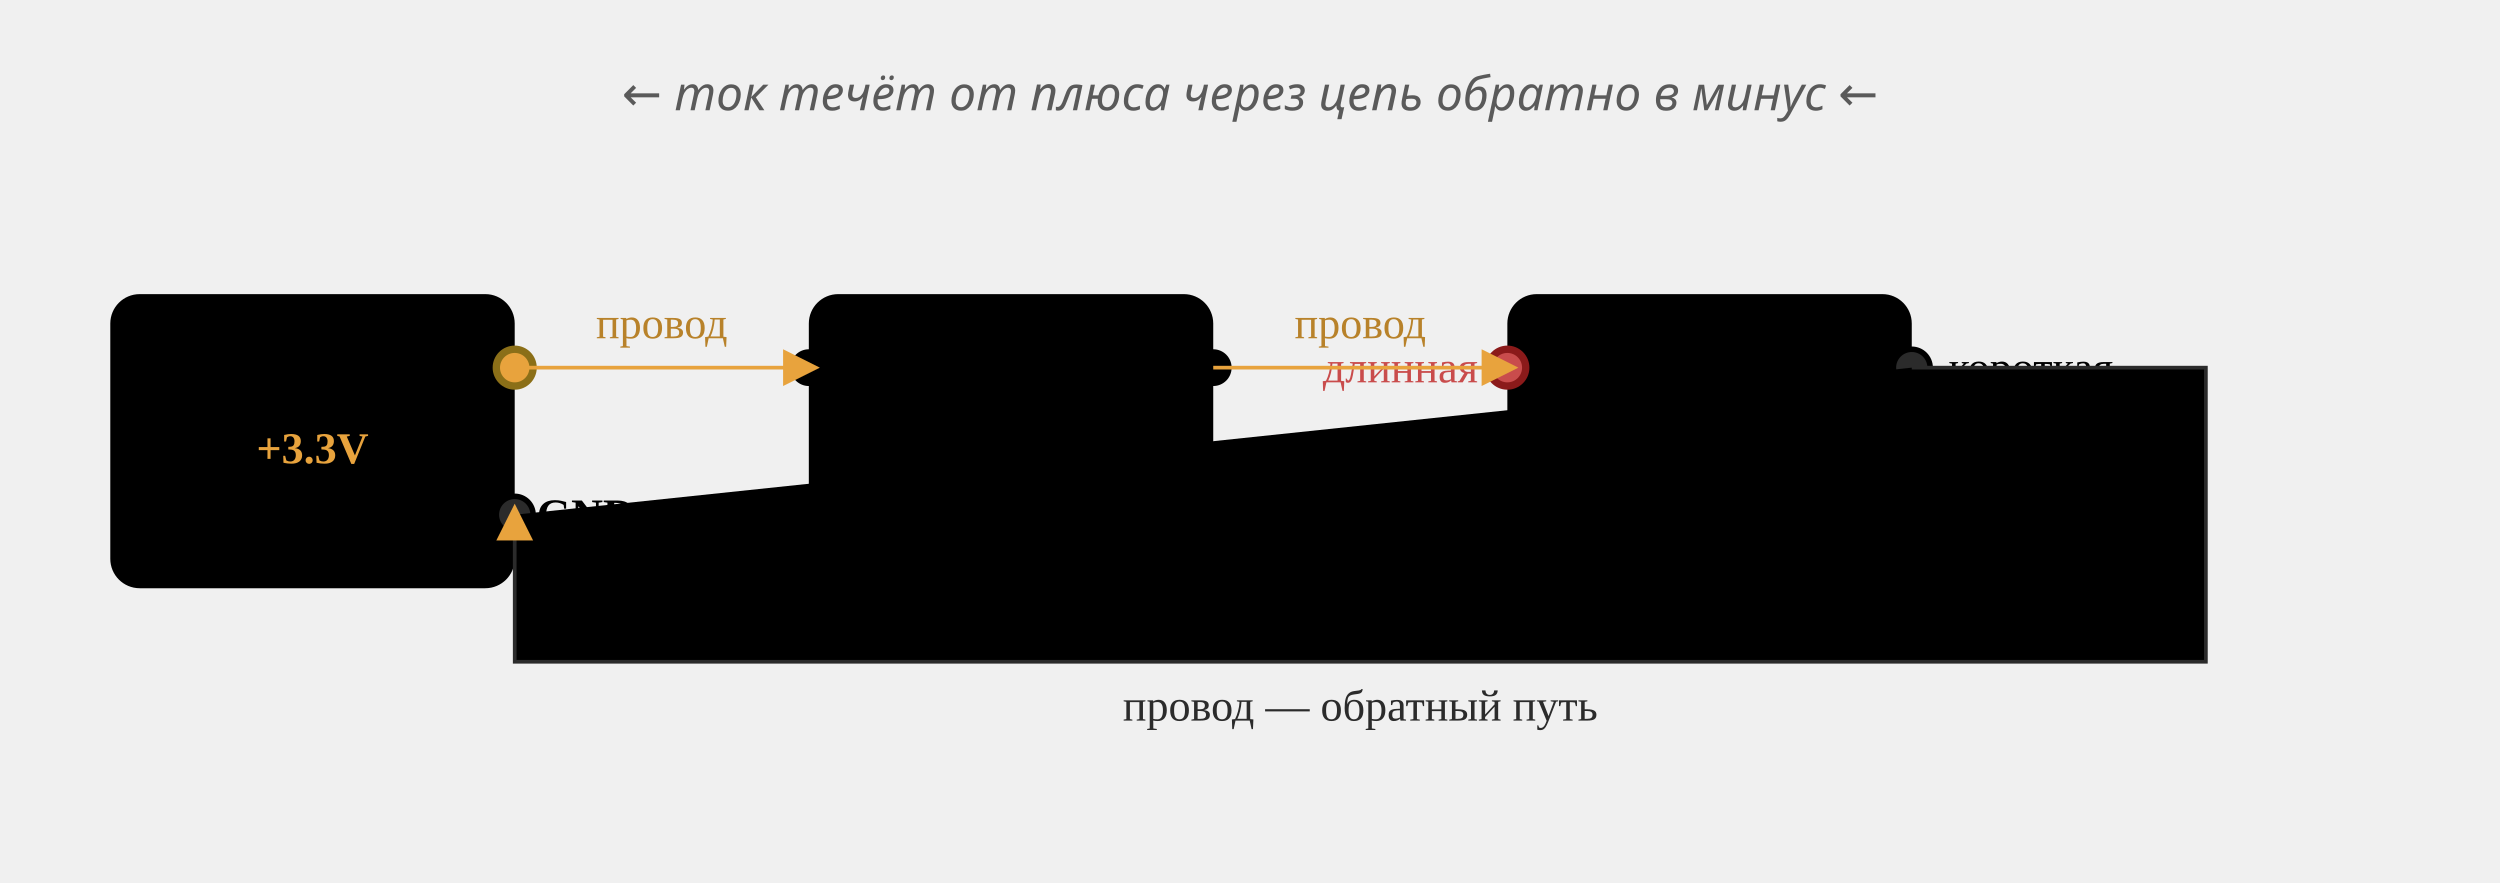
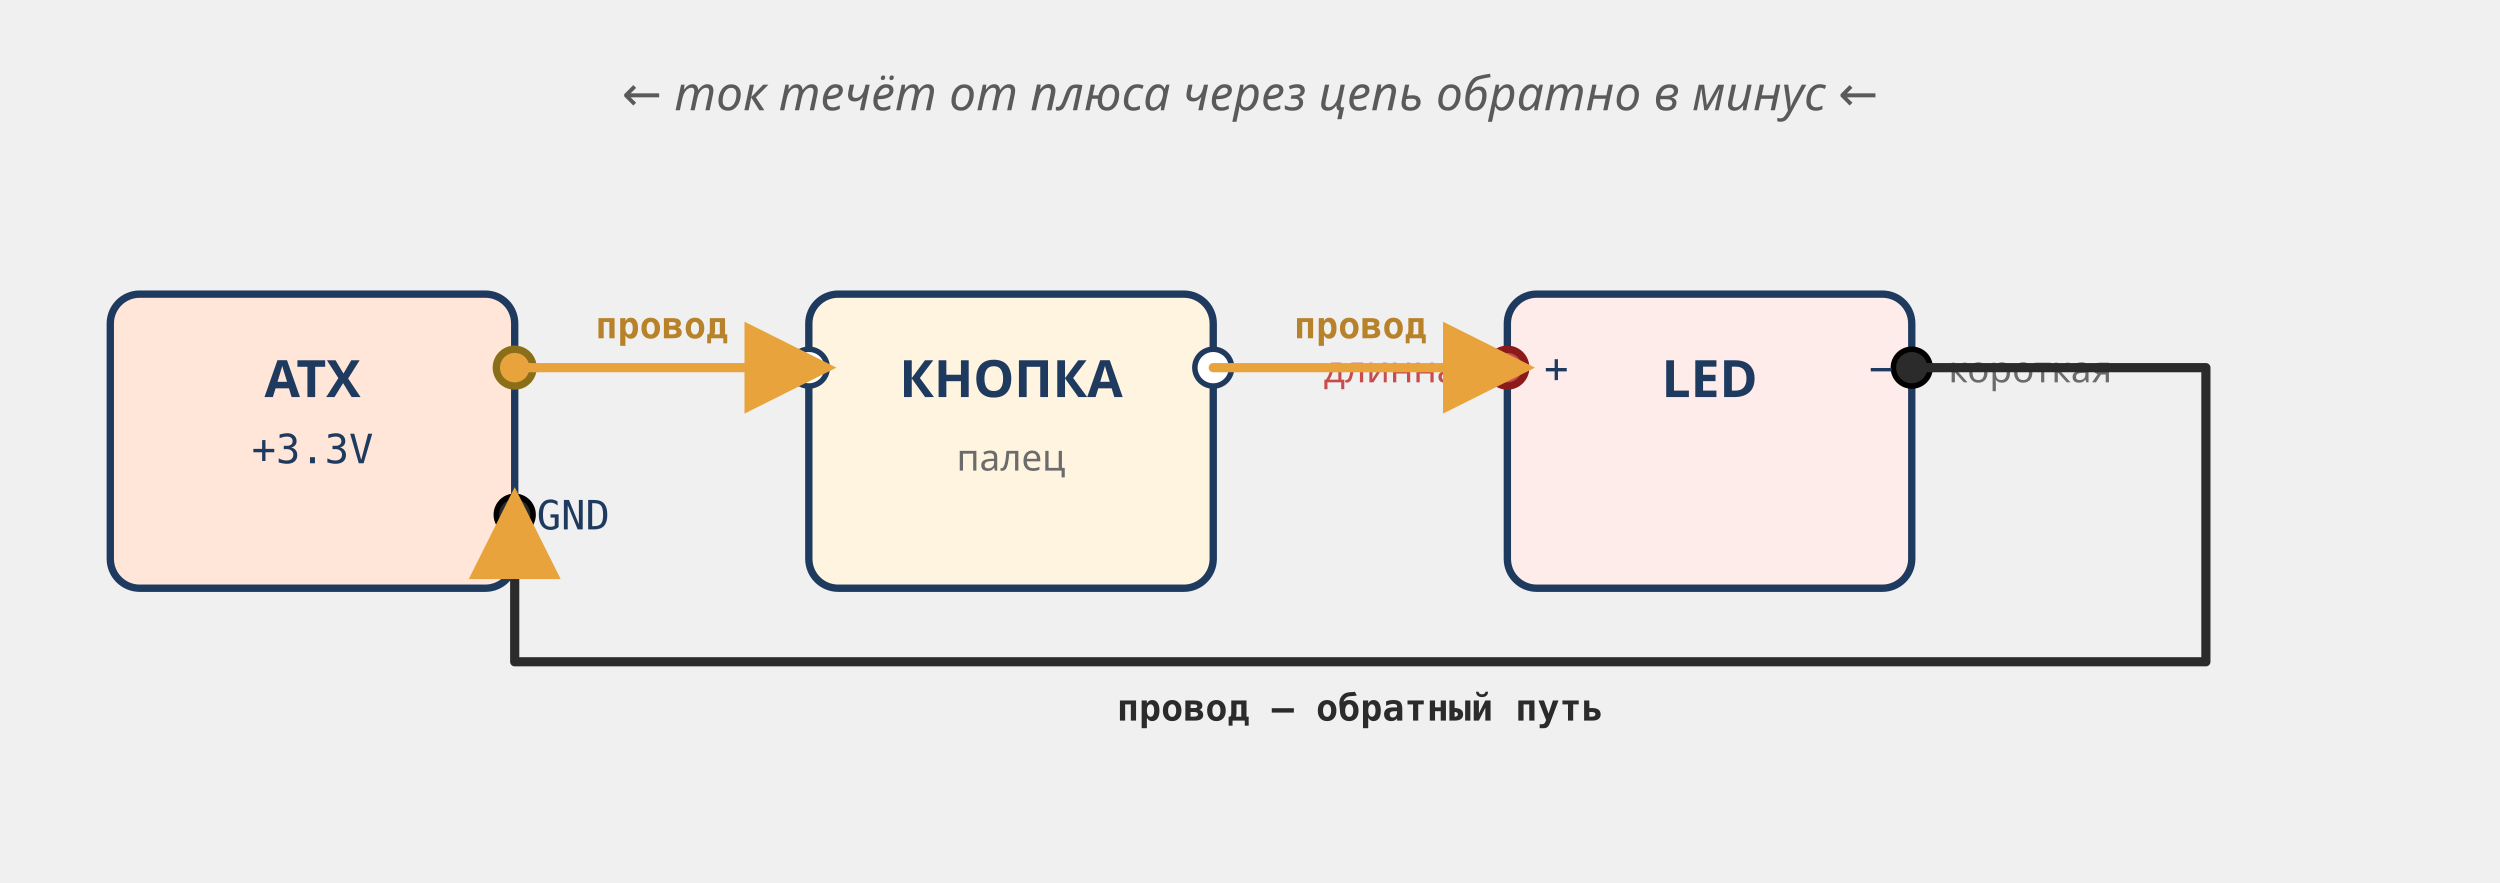
<svg xmlns="http://www.w3.org/2000/svg" viewBox="0 0 680 240" role="img" aria-label="Пример схемы на бумаге">
+   <style>
+     .bd-comp   { fill:#FFFFFF; stroke:#1F3A5F; stroke-width:2 }
+     .bd-pico   { fill:#E8F0F9 }
+     .bd-relay  { fill:#E8F4EC }
+     .bd-led    { fill:#FDECEA }
+     .bd-atx    { fill:#F5F5F0 }
+     .bd-btn    { fill:#FFF4E0 }
+     .bd-source { fill:#FFE6D9 }
+     .bd-load   { fill:#FDECEA }
+     .bd-ctrl   { fill:#E8F4EC }
+     .bd-wires  { fill:#F0F0F0 }
+     .bd-title  { font:bold 14px sans-serif; fill:#1F3A5F }
+     .bd-sub    { font:10px sans-serif; fill:#6B6B6B }
+     .bd-section{ font:italic 10px sans-serif; fill:#8B8B8B }
+     .bd-pin    { fill:#FFFFFF; stroke:#1F3A5F; stroke-width:1.5 }
+     .bd-pinlbl { font:11px monospace; fill:#1F3A5F }
+     .bd-wire   { stroke-width:2.5; fill:none; stroke-linecap:round; stroke-linejoin:round }
+     .bd-wlbl   { font:bold 10px monospace }
+   </style>
  <rect x="30" y="80" width="110" height="80" rx="8" class="bd-comp bd-source" />
  <text x="85" y="108" text-anchor="middle" class="bd-title">ATX</text>
  <text x="85" y="126" text-anchor="middle" class="bd-pinlbl" font-weight="bold" fill="#E8A33D">+3.3V</text>
  <circle cx="140" cy="100" r="5" fill="#E8A33D" stroke="#8B6F18" stroke-width="2" />
  <circle cx="140" cy="140" r="5" fill="#2B2B2B" stroke="#000" stroke-width="1.5" />
  <text x="146" y="144" class="bd-pinlbl" font-weight="bold">GND</text>
  <rect x="220" y="80" width="110" height="80" rx="8" class="bd-comp bd-btn" />
  <text x="275" y="108" text-anchor="middle" class="bd-title">КНОПКА</text>
  <text x="275" y="128" text-anchor="middle" class="bd-sub">палец</text>
  <circle cx="220" cy="100" r="5" class="bd-pin" />
  <circle cx="330" cy="100" r="5" class="bd-pin" />
  <rect x="410" y="80" width="110" height="80" rx="8" class="bd-comp bd-led" />
  <text x="465" y="108" text-anchor="middle" class="bd-title">LED</text>
  <circle cx="410" cy="100" r="5" fill="#C94C4C" stroke="#8B1A1A" stroke-width="2" />
  <text x="420" y="104" class="bd-pinlbl" font-weight="bold">+</text>
  <text x="402" y="104" text-anchor="end" class="bd-sub" style="fill:#C94C4C">длинная</text>
  <circle cx="520" cy="100" r="5" fill="#2B2B2B" stroke="#000" stroke-width="1.5" />
  <text x="515" y="104" text-anchor="end" class="bd-pinlbl" font-weight="bold">−</text>
  <text x="530" y="104" class="bd-sub">короткая</text>
  <defs>
    <marker id="arrCurrent" markerWidth="10" markerHeight="10" refX="7" refY="5" orient="auto">
      <polygon points="0 0, 10 5, 0 10" fill="#E8A33D" />
    </marker>
  </defs>
  <path d="M 140 100 L 220 100" class="bd-wire" stroke="#E8A33D" marker-end="url(#arrCurrent)" />
  <text x="180" y="92" text-anchor="middle" class="bd-wlbl" fill="#B8822A">провод</text>
  <path d="M 330 100 L 410 100" class="bd-wire" stroke="#E8A33D" marker-end="url(#arrCurrent)" />
  <text x="370" y="92" text-anchor="middle" class="bd-wlbl" fill="#B8822A">провод</text>
  <path d="M 520 100 L 600 100 L 600 180 L 140 180 L 140 140" class="bd-wire" stroke="#2B2B2B" marker-end="url(#arrCurrent)" />
  <text x="370" y="196" text-anchor="middle" class="bd-wlbl" fill="#2B2B2B">провод — обратный путь</text>
  <text x="340" y="30" text-anchor="middle" style="font:italic 13px sans-serif;fill:#5A5A5A">← ток течёт от плюса через цепь обратно в минус ←</text>
</svg>
